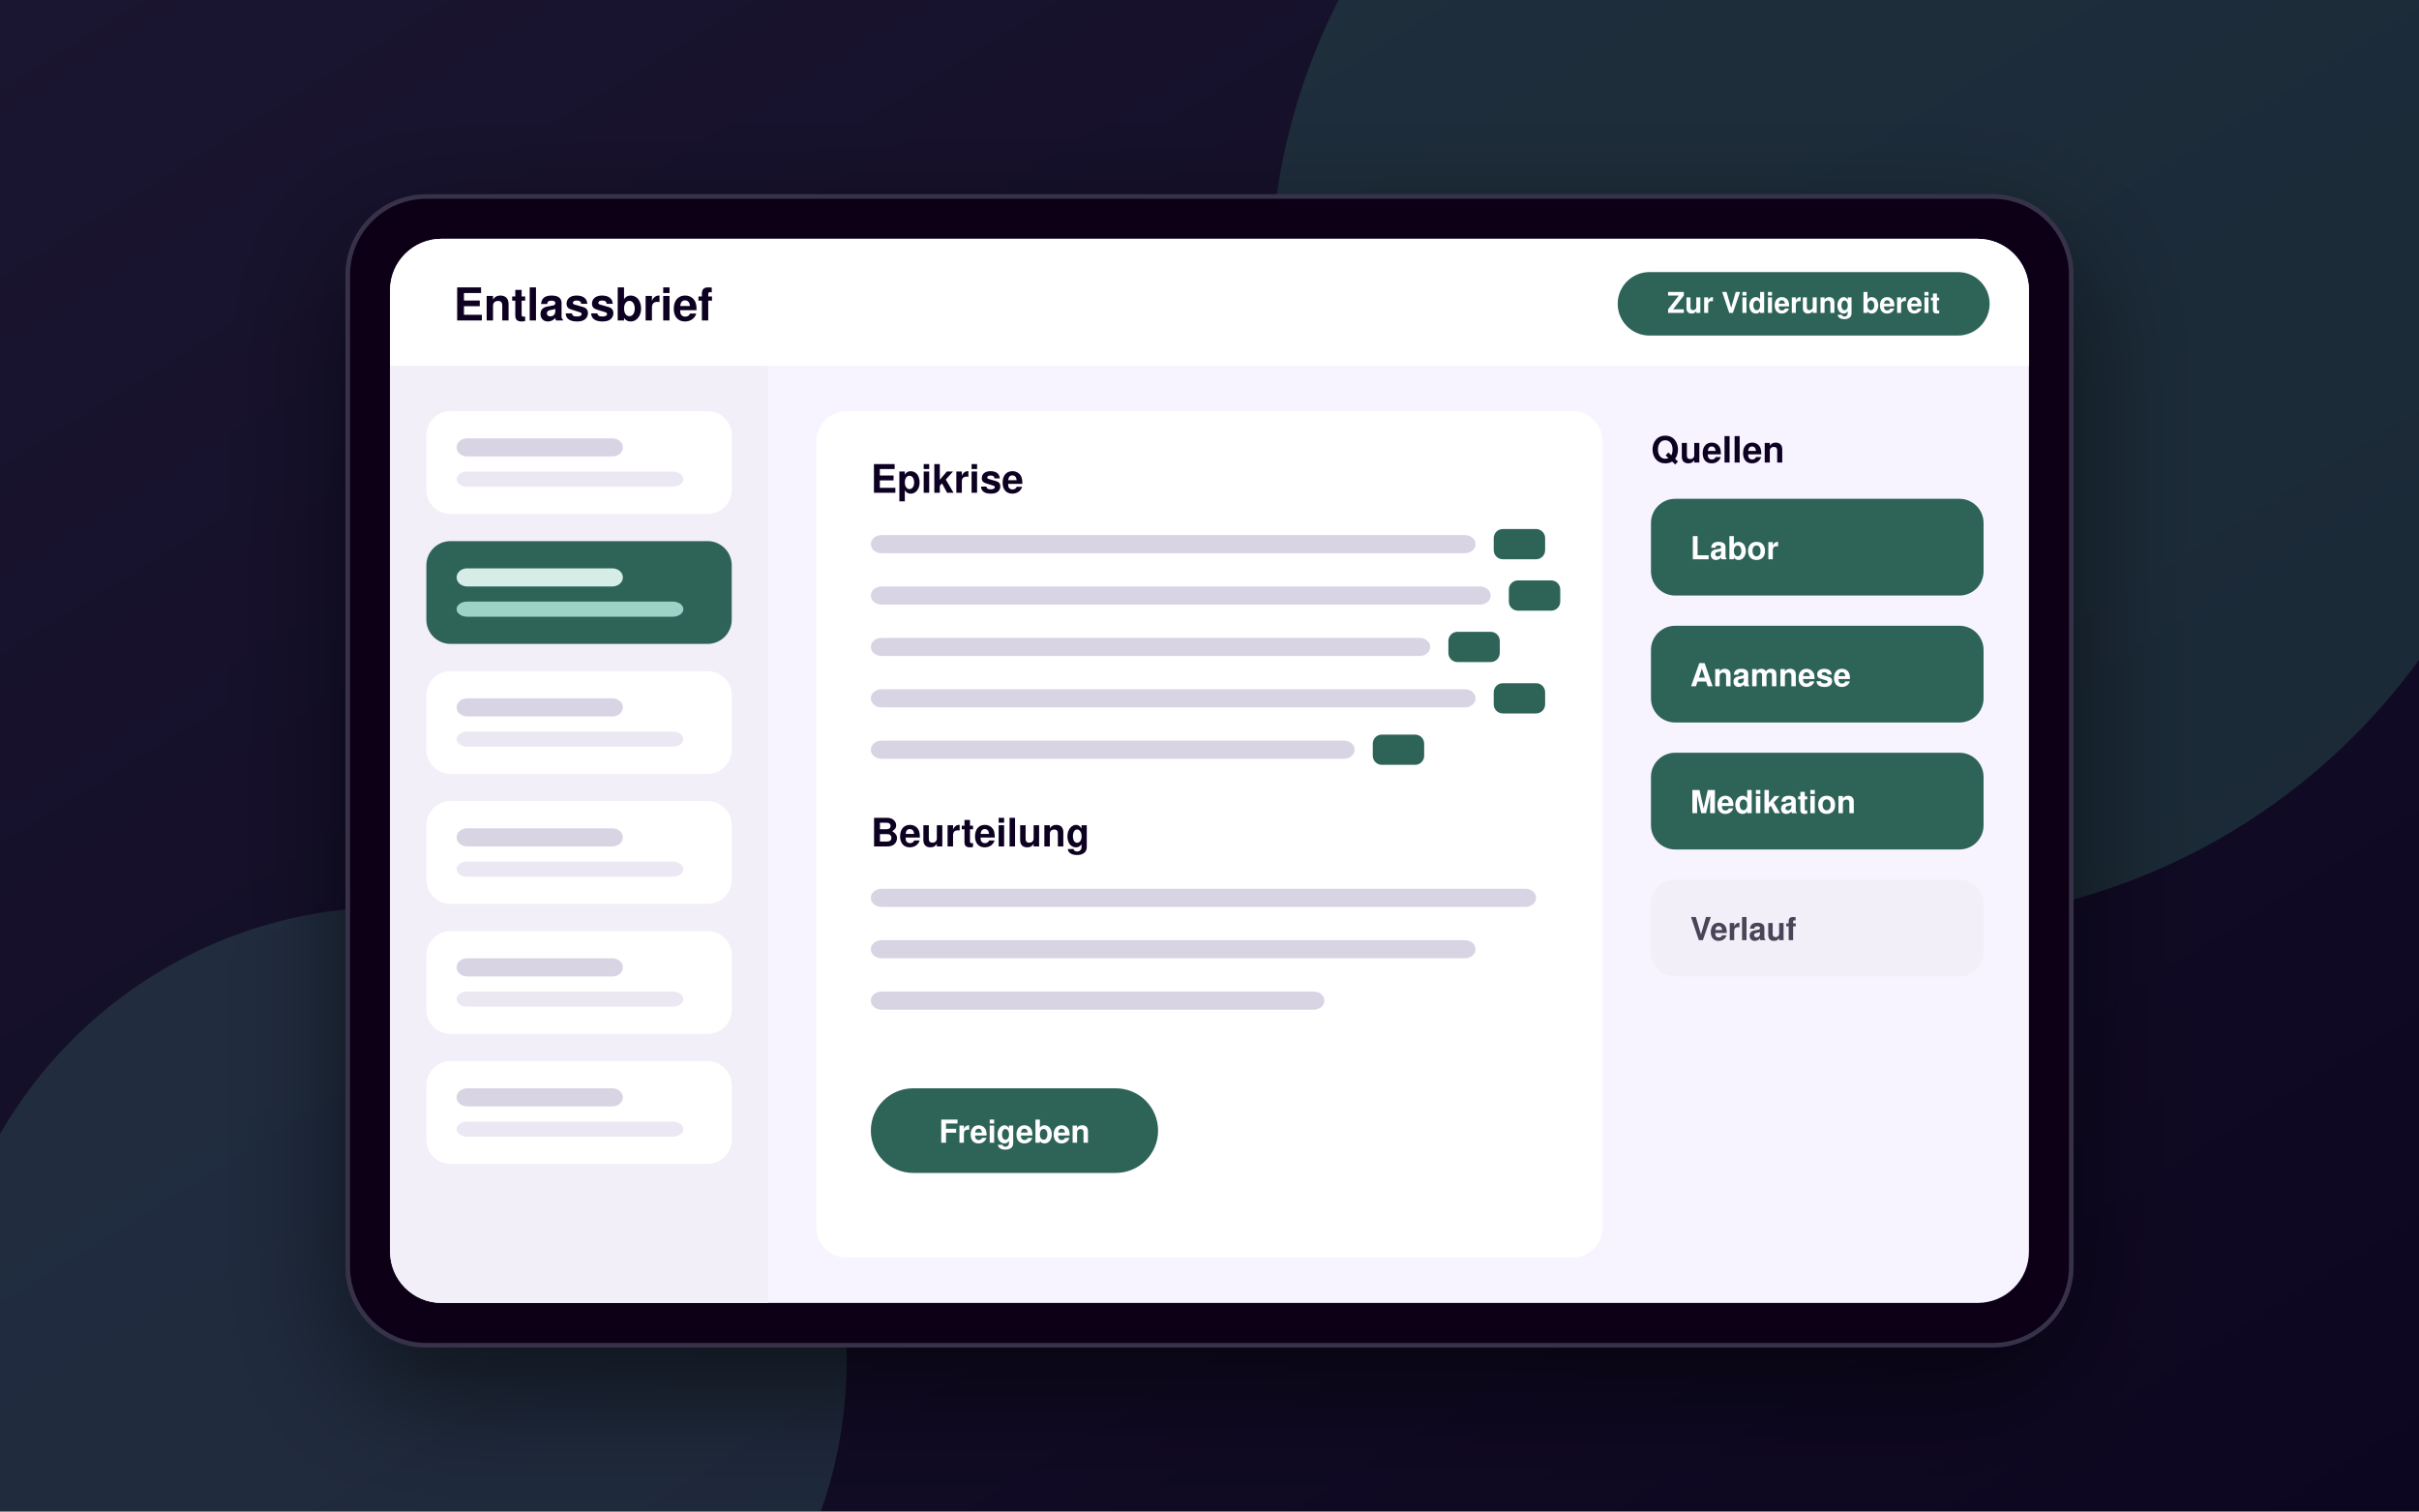
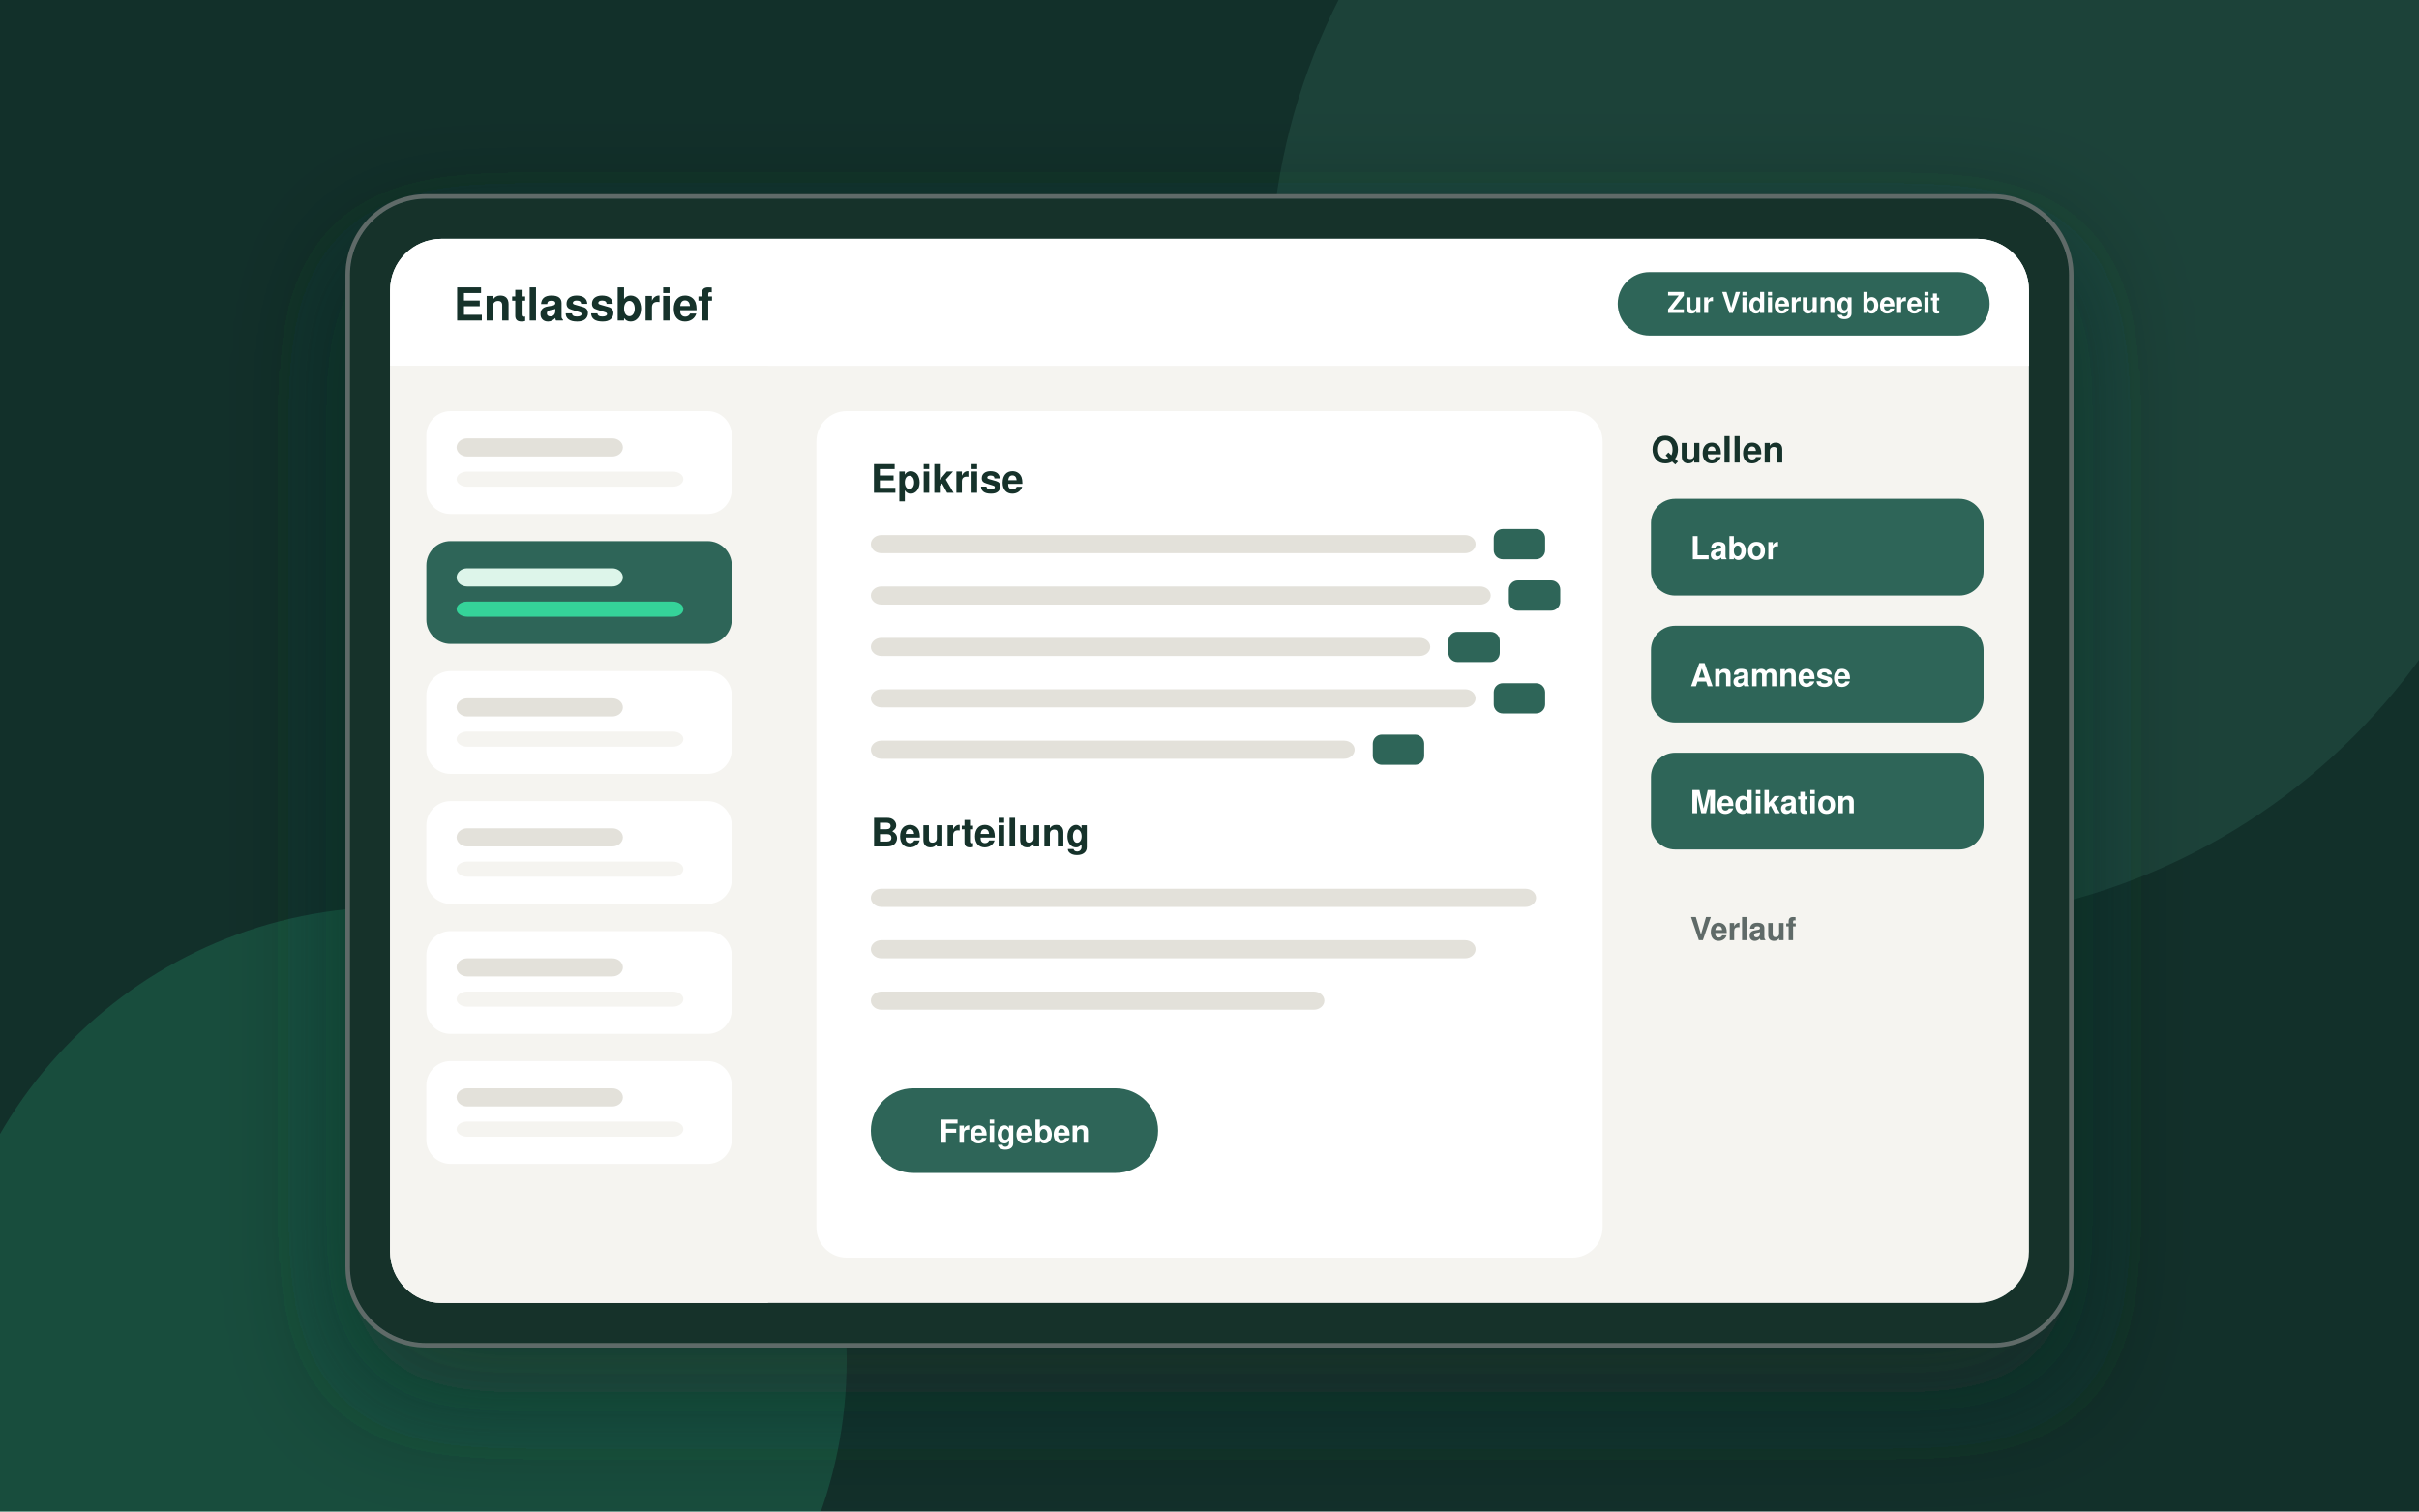
<svg xmlns="http://www.w3.org/2000/svg" viewBox="0 0 1600 1000" width="1600" height="1000">
  <defs>
    <linearGradient id="bg" x1="0" y1="0" x2="1" y2="1">
-       <stop offset="0" stop-color="#1A1530" />
-       <stop offset="1" stop-color="#0D0620" />
+       <stop offset="0" stop-color="#12302A" />
+       <stop offset="1" stop-color="#12302A" />
    </linearGradient>
    <clipPath id="scr">
      <rect x="258" y="158" width="1084" height="704" rx="34" />
    </clipPath>
    <filter id="sh" x="-20%" y="-20%" width="140%" height="150%">
-       <feDropShadow dx="0" dy="30" stdDeviation="40" flood-color="#000000" flood-opacity="0.55" />
+       <feDropShadow dx="0" dy="30" stdDeviation="40" flood-color="#12302A" flood-opacity="0.55" />
    </filter>
  </defs>
  <rect width="1600" height="1000" fill="url(#bg)" />
-   <circle cx="1260" cy="190" r="420" fill="#2E6459" fill-opacity="0.35" />
-   <circle cx="260" cy="900" r="300" fill="#5EB5A3" fill-opacity="0.18" />
+   <circle cx="1260" cy="190" r="420" fill="#2E6558" fill-opacity="0.35" />
+   <circle cx="260" cy="900" r="300" fill="#34D399" fill-opacity="0.18" />
  <g filter="url(#sh)">
-     <rect x="230" y="130" width="1140" height="760" rx="52" fill="#0A0418" stroke="#38324A" stroke-width="3" />
-     <rect x="258" y="158" width="1084" height="704" rx="34" fill="#F7F4FF" />
+     <rect x="230" y="130" width="1140" height="760" rx="52" fill="#12302A" stroke="#5F6B67" stroke-width="3" />
+     <rect x="258" y="158" width="1084" height="704" rx="34" fill="#F5F4F0" />
    <g clip-path="url(#scr)">
      <rect x="258" y="158" width="1084" height="84" fill="#FFFFFF" />
-       <text x="300" y="212" font-family="Helvetica, Arial, sans-serif" font-size="30" font-weight="700" fill="#0D0620" text-anchor="start">Entlassbrief</text>
-       <rect x="1070" y="180" width="246" height="42" rx="21" fill="#2E6459" />
+       <text x="300" y="212" font-family="Helvetica, Arial, sans-serif" font-size="30" font-weight="700" fill="#12302A" text-anchor="start">Entlassbrief</text>
+       <rect x="1070" y="180" width="246" height="42" rx="21" fill="#2E6558" />
      <text x="1193" y="207" font-family="Helvetica, Arial, sans-serif" font-size="19" font-weight="700" fill="#FFFFFF" text-anchor="middle">Zur Vidierung bereit</text>
-       <rect x="258" y="242" width="250" height="620" fill="#F2EFF8" />
+       <rect x="258" y="242" width="250" height="620" fill="#F5F4F0" />
      <rect x="282" y="272" width="202" height="68" rx="16" fill="#FFFFFF" />
-       <rect x="302" y="290" width="110" height="12" rx="7" fill="#D9D4E4" />
-       <rect x="302" y="312" width="150" height="10" rx="7" fill="#ECE8F3" />
-       <rect x="282" y="358" width="202" height="68" rx="16" fill="#2E6459" />
-       <rect x="302" y="376" width="110" height="12" rx="7" fill="#D5ECE7" />
-       <rect x="302" y="398" width="150" height="10" rx="7" fill="#9DD2C7" />
+       <rect x="302" y="290" width="110" height="12" rx="7" fill="#E3E1DA" />
+       <rect x="302" y="312" width="150" height="10" rx="7" fill="#F5F4F0" />
+       <rect x="282" y="358" width="202" height="68" rx="16" fill="#2E6558" />
+       <rect x="302" y="376" width="110" height="12" rx="7" fill="#DDF5EA" />
+       <rect x="302" y="398" width="150" height="10" rx="7" fill="#34D399" />
      <rect x="282" y="444" width="202" height="68" rx="16" fill="#FFFFFF" />
-       <rect x="302" y="462" width="110" height="12" rx="7" fill="#D9D4E4" />
-       <rect x="302" y="484" width="150" height="10" rx="7" fill="#ECE8F3" />
+       <rect x="302" y="462" width="110" height="12" rx="7" fill="#E3E1DA" />
+       <rect x="302" y="484" width="150" height="10" rx="7" fill="#F5F4F0" />
      <rect x="282" y="530" width="202" height="68" rx="16" fill="#FFFFFF" />
-       <rect x="302" y="548" width="110" height="12" rx="7" fill="#D9D4E4" />
-       <rect x="302" y="570" width="150" height="10" rx="7" fill="#ECE8F3" />
+       <rect x="302" y="548" width="110" height="12" rx="7" fill="#E3E1DA" />
+       <rect x="302" y="570" width="150" height="10" rx="7" fill="#F5F4F0" />
      <rect x="282" y="616" width="202" height="68" rx="16" fill="#FFFFFF" />
-       <rect x="302" y="634" width="110" height="12" rx="7" fill="#D9D4E4" />
-       <rect x="302" y="656" width="150" height="10" rx="7" fill="#ECE8F3" />
+       <rect x="302" y="634" width="110" height="12" rx="7" fill="#E3E1DA" />
+       <rect x="302" y="656" width="150" height="10" rx="7" fill="#F5F4F0" />
      <rect x="282" y="702" width="202" height="68" rx="16" fill="#FFFFFF" />
-       <rect x="302" y="720" width="110" height="12" rx="7" fill="#D9D4E4" />
-       <rect x="302" y="742" width="150" height="10" rx="7" fill="#ECE8F3" />
+       <rect x="302" y="720" width="110" height="12" rx="7" fill="#E3E1DA" />
+       <rect x="302" y="742" width="150" height="10" rx="7" fill="#F5F4F0" />
      <rect x="540" y="272" width="520" height="560" rx="20" fill="#FFFFFF" />
-       <text x="576" y="326" font-family="Helvetica, Arial, sans-serif" font-size="26" font-weight="700" fill="#0D0620" text-anchor="start">Epikrise</text>
-       <rect x="576" y="354" width="400" height="12" rx="7" fill="#D9D4E4" />
-       <rect x="988" y="350" width="34" height="20" rx="6" fill="#2E6459" />
-       <rect x="576" y="388" width="410" height="12" rx="7" fill="#D9D4E4" />
-       <rect x="998" y="384" width="34" height="20" rx="6" fill="#2E6459" />
-       <rect x="576" y="422" width="370" height="12" rx="7" fill="#D9D4E4" />
-       <rect x="958" y="418" width="34" height="20" rx="6" fill="#2E6459" />
-       <rect x="576" y="456" width="400" height="12" rx="7" fill="#D9D4E4" />
-       <rect x="988" y="452" width="34" height="20" rx="6" fill="#2E6459" />
-       <rect x="576" y="490" width="320" height="12" rx="7" fill="#D9D4E4" />
-       <rect x="908" y="486" width="34" height="20" rx="6" fill="#2E6459" />
-       <text x="576" y="560" font-family="Helvetica, Arial, sans-serif" font-size="26" font-weight="700" fill="#0D0620" text-anchor="start">Beurteilung</text>
-       <rect x="576" y="588" width="440" height="12" rx="7" fill="#D9D4E4" />
-       <rect x="576" y="622" width="400" height="12" rx="7" fill="#D9D4E4" />
-       <rect x="576" y="656" width="300" height="12" rx="7" fill="#D9D4E4" />
-       <rect x="576" y="720" width="190" height="56" rx="28" fill="#2E6459" />
+       <text x="576" y="326" font-family="Helvetica, Arial, sans-serif" font-size="26" font-weight="700" fill="#12302A" text-anchor="start">Epikrise</text>
+       <rect x="576" y="354" width="400" height="12" rx="7" fill="#E3E1DA" />
+       <rect x="988" y="350" width="34" height="20" rx="6" fill="#2E6558" />
+       <rect x="576" y="388" width="410" height="12" rx="7" fill="#E3E1DA" />
+       <rect x="998" y="384" width="34" height="20" rx="6" fill="#2E6558" />
+       <rect x="576" y="422" width="370" height="12" rx="7" fill="#E3E1DA" />
+       <rect x="958" y="418" width="34" height="20" rx="6" fill="#2E6558" />
+       <rect x="576" y="456" width="400" height="12" rx="7" fill="#E3E1DA" />
+       <rect x="988" y="452" width="34" height="20" rx="6" fill="#2E6558" />
+       <rect x="576" y="490" width="320" height="12" rx="7" fill="#E3E1DA" />
+       <rect x="908" y="486" width="34" height="20" rx="6" fill="#2E6558" />
+       <text x="576" y="560" font-family="Helvetica, Arial, sans-serif" font-size="26" font-weight="700" fill="#12302A" text-anchor="start">Beurteilung</text>
+       <rect x="576" y="588" width="440" height="12" rx="7" fill="#E3E1DA" />
+       <rect x="576" y="622" width="400" height="12" rx="7" fill="#E3E1DA" />
+       <rect x="576" y="656" width="300" height="12" rx="7" fill="#E3E1DA" />
+       <rect x="576" y="720" width="190" height="56" rx="28" fill="#2E6558" />
      <text x="671" y="756" font-family="Helvetica, Arial, sans-serif" font-size="21" font-weight="700" fill="#FFFFFF" text-anchor="middle">Freigeben</text>
-       <text x="1092" y="306" font-family="Helvetica, Arial, sans-serif" font-size="24" font-weight="700" fill="#0D0620" text-anchor="start">Quellen</text>
-       <rect x="1092" y="330" width="220" height="64" rx="16" fill="#2E6459" />
+       <text x="1092" y="306" font-family="Helvetica, Arial, sans-serif" font-size="24" font-weight="700" fill="#12302A" text-anchor="start">Quellen</text>
+       <rect x="1092" y="330" width="220" height="64" rx="16" fill="#2E6558" />
      <text x="1118" y="370" font-family="Helvetica, Arial, sans-serif" font-size="21" font-weight="700" fill="#FFFFFF" text-anchor="start">Labor</text>
-       <rect x="1092" y="414" width="220" height="64" rx="16" fill="#2E6459" />
+       <rect x="1092" y="414" width="220" height="64" rx="16" fill="#2E6558" />
      <text x="1118" y="454" font-family="Helvetica, Arial, sans-serif" font-size="21" font-weight="700" fill="#FFFFFF" text-anchor="start">Anamnese</text>
-       <rect x="1092" y="498" width="220" height="64" rx="16" fill="#2E6459" />
+       <rect x="1092" y="498" width="220" height="64" rx="16" fill="#2E6558" />
      <text x="1118" y="538" font-family="Helvetica, Arial, sans-serif" font-size="21" font-weight="700" fill="#FFFFFF" text-anchor="start">Medikation</text>
-       <rect x="1092" y="582" width="220" height="64" rx="16" fill="#F2EFF8" />
-       <text x="1118" y="622" font-family="Helvetica, Arial, sans-serif" font-size="21" font-weight="700" fill="#4A4458" text-anchor="start">Verlauf</text>
+       <rect x="1092" y="582" width="220" height="64" rx="16" fill="#F5F4F0" />
+       <text x="1118" y="622" font-family="Helvetica, Arial, sans-serif" font-size="21" font-weight="700" fill="#5F6B67" text-anchor="start">Verlauf</text>
    </g>
  </g>
</svg>
